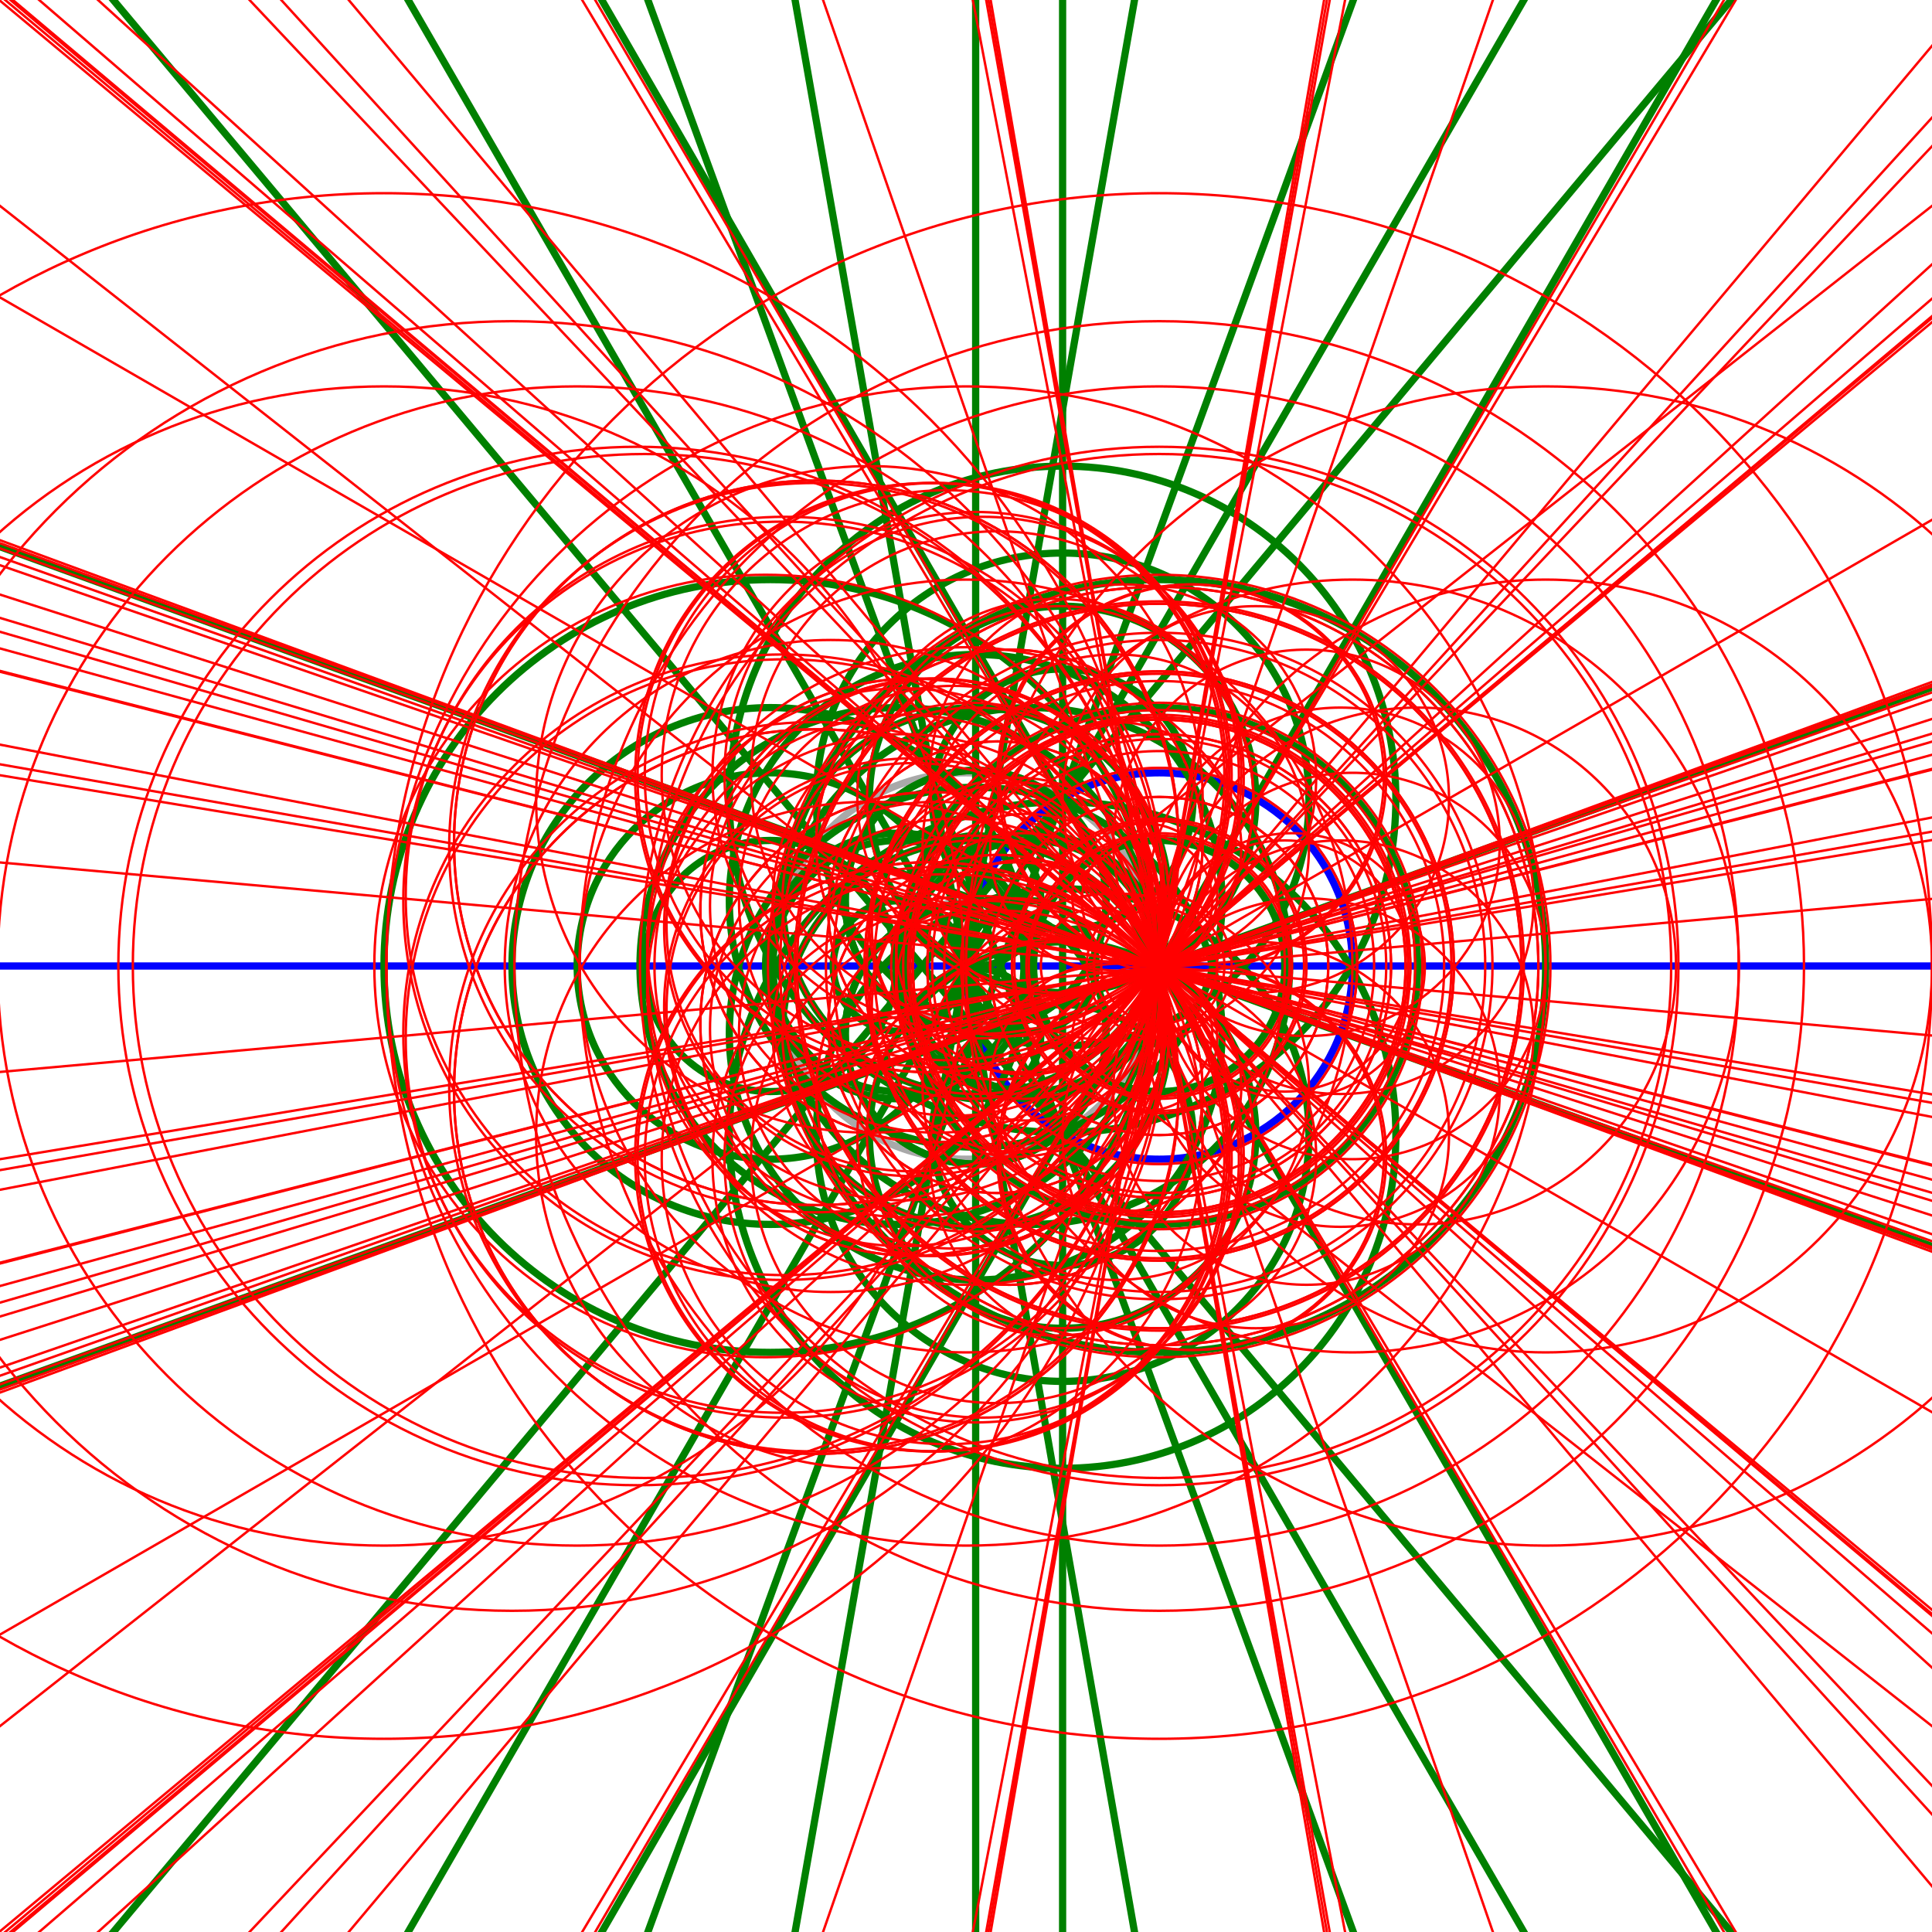
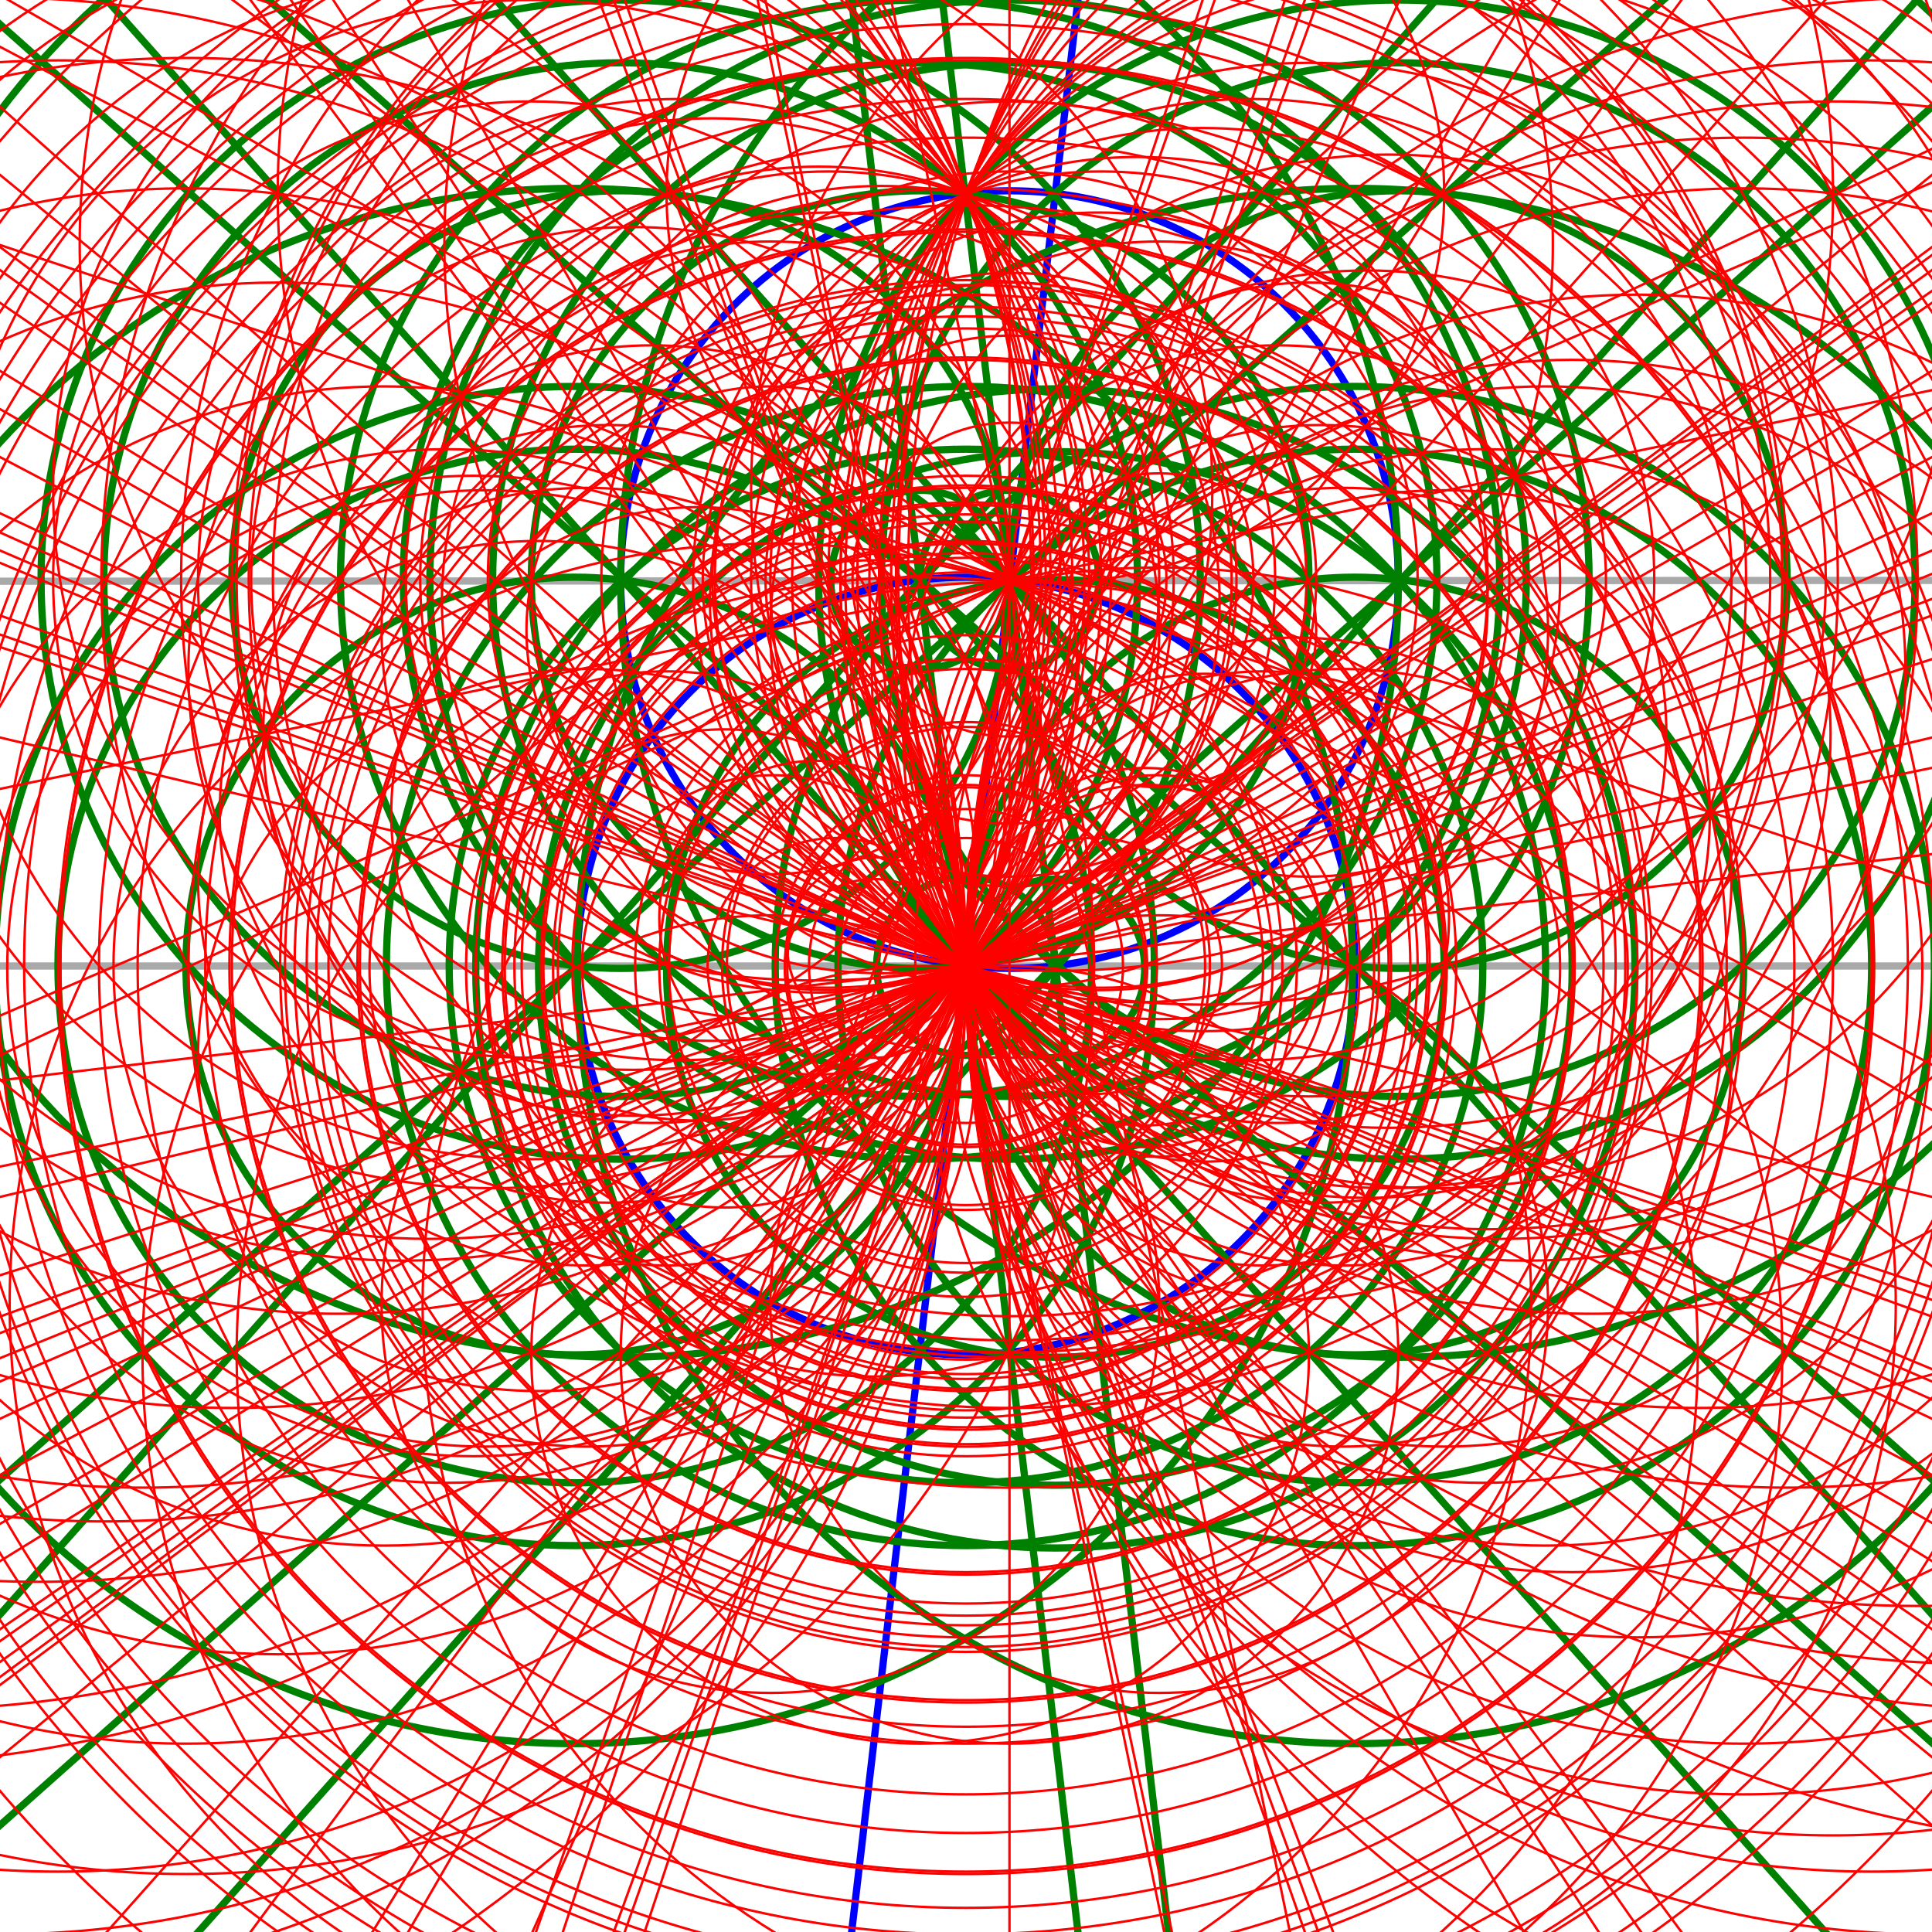
<svg xmlns="http://www.w3.org/2000/svg" viewBox="0 0 800 800">
-   <circle cx="400" cy="400" fill="none" r="80" stroke="darkgray" stroke-width="3" />
-   <circle cx="400" cy="400" fill="none" r="27" stroke="darkgray" stroke-width="3" />
-   <line fill="none" stroke="blue" stroke-width="3" x1="-800" x2="1600" y1="400" y2="400" />
-   <circle cx="480" cy="400" fill="none" r="80" stroke="blue" stroke-width="3" />
-   <circle cx="480" cy="400" fill="none" r="160" stroke="green" stroke-width="3" />
-   <circle cx="319" cy="400" fill="none" r="160" stroke="green" stroke-width="3" />
-   <circle cx="480" cy="400" fill="none" r="52" stroke="green" stroke-width="3" />
-   <circle cx="427" cy="400" fill="none" r="52" stroke="green" stroke-width="3" />
-   <circle cx="480" cy="400" fill="none" r="107" stroke="green" stroke-width="3" />
-   <circle cx="372" cy="400" fill="none" r="107" stroke="green" stroke-width="3" />
-   <line fill="none" stroke="green" stroke-width="3" x1="-139" x2="1059" y1="-673" y2="1404" />
-   <circle cx="440" cy="331" fill="none" r="80" stroke="green" stroke-width="3" />
-   <line fill="none" stroke="green" stroke-width="3" x1="1059" x2="-139" y1="-604" y2="1473" />
-   <circle cx="440" cy="470" fill="none" r="80" stroke="green" stroke-width="3" />
-   <line fill="none" stroke="green" stroke-width="3" x1="-719" x2="1537" y1="-34" y2="783" />
-   <circle cx="404" cy="373" fill="none" r="80" stroke="green" stroke-width="3" />
-   <line fill="none" stroke="green" stroke-width="3" x1="1537" x2="-719" y1="18" y2="834" />
-   <circle cx="404" cy="428" fill="none" r="80" stroke="green" stroke-width="3" />
-   <circle cx="319" cy="400" fill="none" r="80" stroke="green" stroke-width="3" />
-   <circle cx="427" cy="400" fill="none" r="27" stroke="green" stroke-width="3" />
-   <circle cx="372" cy="400" fill="none" r="27" stroke="green" stroke-width="3" />
-   <line fill="none" stroke="green" stroke-width="3" x1="1000" x2="-200" y1="-639" y2="1439" />
-   <line fill="none" stroke="green" stroke-width="3" x1="-200" x2="1000" y1="-639" y2="1439" />
-   <line fill="none" stroke="green" stroke-width="3" x1="607" x2="192" y1="-781" y2="1581" />
-   <circle cx="404" cy="373" fill="none" r="27" stroke="green" stroke-width="3" />
-   <line fill="none" stroke="green" stroke-width="3" x1="192" x2="607" y1="-781" y2="1581" />
-   <circle cx="404" cy="428" fill="none" r="27" stroke="green" stroke-width="3" />
-   <circle cx="319" cy="400" fill="none" r="107" stroke="green" stroke-width="3" />
-   <circle cx="427" cy="400" fill="none" r="107" stroke="green" stroke-width="3" />
-   <circle cx="319" cy="400" fill="none" r="52" stroke="green" stroke-width="3" />
-   <circle cx="372" cy="400" fill="none" r="52" stroke="green" stroke-width="3" />
-   <circle cx="427" cy="400" fill="none" r="55" stroke="green" stroke-width="3" />
-   <circle cx="372" cy="400" fill="none" r="55" stroke="green" stroke-width="3" />
-   <line fill="none" stroke="green" stroke-width="3" x1="440" x2="440" y1="-800" y2="1600" />
-   <circle cx="440" cy="331" fill="none" r="138" stroke="green" stroke-width="3" />
-   <circle cx="440" cy="470" fill="none" r="138" stroke="green" stroke-width="3" />
-   <line fill="none" stroke="green" stroke-width="3" x1="1159" x2="-381" y1="-528" y2="1311" />
-   <circle cx="440" cy="331" fill="none" r="54" stroke="green" stroke-width="3" />
-   <circle cx="404" cy="373" fill="none" r="54" stroke="green" stroke-width="3" />
-   <line fill="none" stroke="green" stroke-width="3" x1="824" x2="1" y1="-722" y2="1532" />
-   <circle cx="440" cy="331" fill="none" r="102" stroke="green" stroke-width="3" />
-   <circle cx="404" cy="428" fill="none" r="102" stroke="green" stroke-width="3" />
-   <line fill="none" stroke="green" stroke-width="3" x1="1" x2="824" y1="-732" y2="1522" />
-   <circle cx="440" cy="470" fill="none" r="102" stroke="green" stroke-width="3" />
-   <circle cx="404" cy="373" fill="none" r="102" stroke="green" stroke-width="3" />
-   <line fill="none" stroke="green" stroke-width="3" x1="-381" x2="1159" y1="-511" y2="1328" />
-   <circle cx="440" cy="470" fill="none" r="54" stroke="green" stroke-width="3" />
-   <circle cx="404" cy="428" fill="none" r="54" stroke="green" stroke-width="3" />
-   <line fill="none" stroke="green" stroke-width="3" x1="404" x2="404" y1="-800" y2="1600" />
-   <circle cx="404" cy="373" fill="none" r="54" stroke="green" stroke-width="3" />
-   <circle cx="404" cy="428" fill="none" r="54" stroke="green" stroke-width="3" />
-   <circle cx="560" cy="400" fill="none" r="80" stroke="red" stroke-width="1" />
-   <circle cx="640" cy="400" fill="none" r="160" stroke="red" stroke-width="1" />
-   <circle cx="480" cy="400" fill="none" r="320" stroke="red" stroke-width="1" />
-   <circle cx="159" cy="400" fill="none" r="320" stroke="red" stroke-width="1" />
-   <line fill="none" stroke="red" stroke-width="1" x1="78" x2="864" y1="-758" y2="1509" />
-   <circle cx="462" cy="351" fill="none" r="52" stroke="red" stroke-width="1" />
-   <line fill="none" stroke="red" stroke-width="1" x1="864" x2="78" y1="-709" y2="1558" />
-   <circle cx="462" cy="450" fill="none" r="52" stroke="red" stroke-width="1" />
-   <circle cx="532" cy="400" fill="none" r="52" stroke="red" stroke-width="1" />
-   <line fill="none" stroke="red" stroke-width="1" x1="-781" x2="1586" y1="192" y2="583" />
-   <circle cx="480" cy="400" fill="none" r="103" stroke="red" stroke-width="1" />
-   <circle cx="378" cy="384" fill="none" r="103" stroke="red" stroke-width="1" />
-   <line fill="none" stroke="red" stroke-width="1" x1="1586" x2="-781" y1="218" y2="609" />
-   <circle cx="378" cy="417" fill="none" r="103" stroke="red" stroke-width="1" />
-   <circle cx="480" cy="400" fill="none" r="104" stroke="red" stroke-width="1" />
-   <circle cx="375" cy="400" fill="none" r="104" stroke="red" stroke-width="1" />
-   <line fill="none" stroke="red" stroke-width="1" x1="-363" x2="1251" y1="-527" y2="1247" />
-   <circle cx="407" cy="321" fill="none" r="107" stroke="red" stroke-width="1" />
-   <line fill="none" stroke="red" stroke-width="1" x1="1251" x2="-363" y1="-447" y2="1327" />
-   <circle cx="407" cy="480" fill="none" r="107" stroke="red" stroke-width="1" />
-   <circle cx="587" cy="400" fill="none" r="107" stroke="red" stroke-width="1" />
-   <circle cx="480" cy="400" fill="none" r="215" stroke="red" stroke-width="1" />
-   <circle cx="264" cy="400" fill="none" r="215" stroke="red" stroke-width="1" />
-   <circle cx="520" cy="470" fill="none" r="80" stroke="red" stroke-width="1" />
-   <line fill="none" stroke="red" stroke-width="1" x1="-619" x2="1459" y1="-234" y2="965" />
-   <circle cx="480" cy="400" fill="none" r="138" stroke="red" stroke-width="1" />
-   <circle cx="360" cy="331" fill="none" r="138" stroke="red" stroke-width="1" />
-   <line fill="none" stroke="red" stroke-width="1" x1="1584" x2="-779" y1="207" y2="621" />
-   <circle cx="480" cy="400" fill="none" r="54" stroke="red" stroke-width="1" />
-   <circle cx="425" cy="410" fill="none" r="54" stroke="red" stroke-width="1" />
-   <line fill="none" stroke="red" stroke-width="1" x1="-779" x2="1584" y1="180" y2="594" />
-   <circle cx="480" cy="400" fill="none" r="102" stroke="red" stroke-width="1" />
-   <circle cx="378" cy="383" fill="none" r="102" stroke="red" stroke-width="1" />
-   <circle cx="520" cy="331" fill="none" r="80" stroke="red" stroke-width="1" />
-   <line fill="none" stroke="red" stroke-width="1" x1="1459" x2="-619" y1="-165" y2="1034" />
-   <circle cx="360" cy="470" fill="none" r="138" stroke="red" stroke-width="1" />
-   <circle cx="425" cy="391" fill="none" r="54" stroke="red" stroke-width="1" />
-   <circle cx="378" cy="418" fill="none" r="102" stroke="red" stroke-width="1" />
-   <circle cx="480" cy="400" fill="none" r="150" stroke="red" stroke-width="1" />
-   <circle cx="338" cy="349" fill="none" r="150" stroke="red" stroke-width="1" />
-   <circle cx="480" cy="400" fill="none" r="70" stroke="red" stroke-width="1" />
-   <circle cx="413" cy="377" fill="none" r="70" stroke="red" stroke-width="1" />
-   <circle cx="555" cy="428" fill="none" r="80" stroke="red" stroke-width="1" />
-   <circle cx="480" cy="400" fill="none" r="157" stroke="red" stroke-width="1" />
-   <circle cx="324" cy="373" fill="none" r="157" stroke="red" stroke-width="1" />
-   <line fill="none" stroke="red" stroke-width="1" x1="267" x2="687" y1="-795" y2="1567" />
-   <circle cx="465" cy="322" fill="none" r="80" stroke="red" stroke-width="1" />
-   <line fill="none" stroke="red" stroke-width="1" x1="1351" x2="-484" y1="-333" y2="1212" />
-   <circle cx="418" cy="452" fill="none" r="80" stroke="red" stroke-width="1" />
-   <circle cx="338" cy="452" fill="none" r="150" stroke="red" stroke-width="1" />
-   <circle cx="413" cy="424" fill="none" r="70" stroke="red" stroke-width="1" />
-   <circle cx="555" cy="373" fill="none" r="80" stroke="red" stroke-width="1" />
-   <circle cx="324" cy="428" fill="none" r="157" stroke="red" stroke-width="1" />
-   <line fill="none" stroke="red" stroke-width="1" x1="687" x2="267" y1="-767" y2="1595" />
-   <circle cx="465" cy="479" fill="none" r="80" stroke="red" stroke-width="1" />
-   <line fill="none" stroke="red" stroke-width="1" x1="-484" x2="1351" y1="-412" y2="1133" />
-   <circle cx="418" cy="349" fill="none" r="80" stroke="red" stroke-width="1" />
-   <line fill="none" stroke="red" stroke-width="1" x1="1549" x2="-735" y1="57" y2="791" />
-   <circle cx="480" cy="400" fill="none" r="89" stroke="red" stroke-width="1" />
-   <circle cx="395" cy="428" fill="none" r="89" stroke="red" stroke-width="1" />
-   <line fill="none" stroke="red" stroke-width="1" x1="-735" x2="1549" y1="10" y2="744" />
-   <circle cx="395" cy="373" fill="none" r="89" stroke="red" stroke-width="1" />
-   <circle cx="480" cy="400" fill="none" r="240" stroke="red" stroke-width="1" />
-   <circle cx="239" cy="400" fill="none" r="240" stroke="red" stroke-width="1" />
-   <line fill="none" stroke="red" stroke-width="1" x1="-719" x2="1537" y1="-33" y2="783" />
-   <circle cx="480" cy="400" fill="none" r="70" stroke="red" stroke-width="1" />
-   <circle cx="413" cy="377" fill="none" r="70" stroke="red" stroke-width="1" />
-   <line fill="none" stroke="red" stroke-width="1" x1="1537" x2="-719" y1="18" y2="833" />
-   <circle cx="413" cy="424" fill="none" r="70" stroke="red" stroke-width="1" />
-   <circle cx="480" cy="400" fill="none" r="24" stroke="red" stroke-width="1" />
-   <circle cx="455" cy="400" fill="none" r="24" stroke="red" stroke-width="1" />
-   <line fill="none" stroke="red" stroke-width="1" x1="1567" x2="-757" y1="123" y2="716" />
-   <circle cx="480" cy="400" fill="none" r="96" stroke="red" stroke-width="1" />
-   <circle cx="386" cy="424" fill="none" r="96" stroke="red" stroke-width="1" />
-   <line fill="none" stroke="red" stroke-width="1" x1="-757" x2="1567" y1="85" y2="678" />
-   <circle cx="386" cy="377" fill="none" r="96" stroke="red" stroke-width="1" />
-   <circle cx="480" cy="400" fill="none" r="135" stroke="red" stroke-width="1" />
-   <circle cx="344" cy="400" fill="none" r="135" stroke="red" stroke-width="1" />
-   <line fill="none" stroke="red" stroke-width="1" x1="1352" x2="-485" y1="-332" y2="1211" />
-   <circle cx="480" cy="400" fill="none" r="122" stroke="red" stroke-width="1" />
-   <circle cx="386" cy="479" fill="none" r="122" stroke="red" stroke-width="1" />
-   <line fill="none" stroke="red" stroke-width="1" x1="-324" x2="1218" y1="-558" y2="1279" />
-   <circle cx="480" cy="400" fill="none" r="102" stroke="red" stroke-width="1" />
-   <circle cx="413" cy="322" fill="none" r="102" stroke="red" stroke-width="1" />
-   <line fill="none" stroke="red" stroke-width="1" x1="-489" x2="1354" y1="-407" y2="1128" />
-   <circle cx="418" cy="349" fill="none" r="80" stroke="red" stroke-width="1" />
-   <line fill="none" stroke="red" stroke-width="1" x1="1218" x2="-324" y1="-479" y2="1358" />
-   <circle cx="413" cy="479" fill="none" r="102" stroke="red" stroke-width="1" />
-   <line fill="none" stroke="red" stroke-width="1" x1="-485" x2="1352" y1="-411" y2="1132" />
-   <circle cx="386" cy="322" fill="none" r="122" stroke="red" stroke-width="1" />
-   <line fill="none" stroke="red" stroke-width="1" x1="1354" x2="-489" y1="-328" y2="1207" />
-   <circle cx="418" cy="452" fill="none" r="80" stroke="red" stroke-width="1" />
-   <line fill="none" stroke="red" stroke-width="1" x1="1324" x2="-451" y1="-367" y2="1247" />
-   <circle cx="480" cy="400" fill="none" r="118" stroke="red" stroke-width="1" />
-   <circle cx="392" cy="480" fill="none" r="118" stroke="red" stroke-width="1" />
-   <line fill="none" stroke="red" stroke-width="1" x1="-451" x2="1324" y1="-447" y2="1167" />
-   <circle cx="392" cy="321" fill="none" r="118" stroke="red" stroke-width="1" />
-   <circle cx="480" cy="400" fill="none" r="267" stroke="red" stroke-width="1" />
-   <circle cx="212" cy="400" fill="none" r="267" stroke="red" stroke-width="1" />
-   <circle cx="480" cy="400" fill="none" r="55" stroke="red" stroke-width="1" />
-   <circle cx="535" cy="400" fill="none" r="55" stroke="red" stroke-width="1" />
-   <line fill="none" stroke="red" stroke-width="1" x1="1542" x2="-725" y1="33" y2="817" />
-   <circle cx="480" cy="400" fill="none" r="151" stroke="red" stroke-width="1" />
-   <circle cx="337" cy="450" fill="none" r="151" stroke="red" stroke-width="1" />
-   <line fill="none" stroke="red" stroke-width="1" x1="-725" x2="1542" y1="-17" y2="768" />
-   <circle cx="337" cy="351" fill="none" r="151" stroke="red" stroke-width="1" />
-   <circle cx="480" cy="400" fill="none" r="212" stroke="red" stroke-width="1" />
-   <circle cx="267" cy="400" fill="none" r="212" stroke="red" stroke-width="1" />
-   <line fill="none" stroke="red" stroke-width="1" x1="1558" x2="-746" y1="87" y2="756" />
-   <circle cx="480" cy="400" fill="none" r="60" stroke="red" stroke-width="1" />
-   <circle cx="421" cy="417" fill="none" r="60" stroke="red" stroke-width="1" />
-   <line fill="none" stroke="red" stroke-width="1" x1="-746" x2="1558" y1="45" y2="714" />
-   <circle cx="421" cy="384" fill="none" r="60" stroke="red" stroke-width="1" />
-   <circle cx="424" cy="400" fill="none" r="55" stroke="red" stroke-width="1" />
-   <line fill="none" stroke="red" stroke-width="1" x1="250" x2="704" y1="-793" y2="1563" />
-   <circle cx="480" cy="400" fill="none" r="30" stroke="red" stroke-width="1" />
-   <circle cx="474" cy="371" fill="none" r="30" stroke="red" stroke-width="1" />
-   <line fill="none" stroke="red" stroke-width="1" x1="704" x2="250" y1="-763" y2="1593" />
-   <circle cx="474" cy="430" fill="none" r="30" stroke="red" stroke-width="1" />
-   <circle cx="480" cy="400" fill="none" r="2" stroke="red" stroke-width="1" />
-   <circle cx="482" cy="400" fill="none" r="2" stroke="red" stroke-width="1" />
-   <line fill="none" stroke="red" stroke-width="1" x1="1581" x2="-775" y1="188" y2="642" />
-   <circle cx="480" cy="400" fill="none" r="157" stroke="red" stroke-width="1" />
-   <circle cx="325" cy="430" fill="none" r="157" stroke="red" stroke-width="1" />
-   <line fill="none" stroke="red" stroke-width="1" x1="-775" x2="1581" y1="159" y2="613" />
-   <circle cx="325" cy="371" fill="none" r="157" stroke="red" stroke-width="1" />
-   <circle cx="480" cy="400" fill="none" r="162" stroke="red" stroke-width="1" />
-   <circle cx="317" cy="400" fill="none" r="162" stroke="red" stroke-width="1" />
-   <line fill="none" stroke="red" stroke-width="1" x1="1536" x2="-717" y1="15" y2="837" />
-   <circle cx="480" cy="400" fill="none" r="150" stroke="red" stroke-width="1" />
-   <circle cx="338" cy="452" fill="none" r="150" stroke="red" stroke-width="1" />
-   <line fill="none" stroke="red" stroke-width="1" x1="1595" x2="-794" y1="301" y2="515" />
-   <circle cx="480" cy="400" fill="none" r="106" stroke="red" stroke-width="1" />
-   <circle cx="374" cy="410" fill="none" r="106" stroke="red" stroke-width="1" />
-   <line fill="none" stroke="red" stroke-width="1" x1="270" x2="684" y1="-795" y2="1568" />
-   <circle cx="480" cy="400" fill="none" r="27" stroke="red" stroke-width="1" />
-   <circle cx="475" cy="373" fill="none" r="27" stroke="red" stroke-width="1" />
-   <line fill="none" stroke="red" stroke-width="1" x1="-486" x2="1352" y1="-409" y2="1131" />
-   <circle cx="480" cy="400" fill="none" r="122" stroke="red" stroke-width="1" />
-   <circle cx="385" cy="322" fill="none" r="122" stroke="red" stroke-width="1" />
-   <line fill="none" stroke="red" stroke-width="1" x1="-742" x2="1555" y1="32" y2="725" />
-   <circle cx="480" cy="400" fill="none" r="61" stroke="red" stroke-width="1" />
-   <circle cx="421" cy="383" fill="none" r="61" stroke="red" stroke-width="1" />
-   <circle cx="494" cy="322" fill="none" r="80" stroke="red" stroke-width="1" />
-   <line fill="none" stroke="red" stroke-width="1" x1="1540" x2="-722" y1="25" y2="825" />
-   <circle cx="480" cy="400" fill="none" r="82" stroke="red" stroke-width="1" />
-   <circle cx="402" cy="428" fill="none" r="82" stroke="red" stroke-width="1" />
-   <line fill="none" stroke="red" stroke-width="1" x1="1562" x2="-751" y1="103" y2="739" />
-   <circle cx="480" cy="400" fill="none" r="94" stroke="red" stroke-width="1" />
-   <circle cx="388" cy="426" fill="none" r="94" stroke="red" stroke-width="1" />
-   <line fill="none" stroke="red" stroke-width="1" x1="1535" x2="-716" y1="12" y2="840" />
-   <circle cx="404" cy="428" fill="none" r="80" stroke="red" stroke-width="1" />
-   <line fill="none" stroke="red" stroke-width="1" x1="1352" x2="-486" y1="-331" y2="1209" />
-   <circle cx="385" cy="479" fill="none" r="122" stroke="red" stroke-width="1" />
-   <line fill="none" stroke="red" stroke-width="1" x1="684" x2="270" y1="-768" y2="1595" />
-   <circle cx="475" cy="428" fill="none" r="27" stroke="red" stroke-width="1" />
-   <line fill="none" stroke="red" stroke-width="1" x1="-717" x2="1536" y1="-37" y2="786" />
-   <circle cx="338" cy="349" fill="none" r="150" stroke="red" stroke-width="1" />
-   <circle cx="541" cy="349" fill="none" r="80" stroke="red" stroke-width="1" />
-   <line fill="none" stroke="red" stroke-width="1" x1="273" x2="681" y1="-795" y2="1569" />
-   <circle cx="493" cy="479" fill="none" r="80" stroke="red" stroke-width="1" />
-   <line fill="none" stroke="red" stroke-width="1" x1="1555" x2="-742" y1="76" y2="769" />
-   <circle cx="421" cy="418" fill="none" r="61" stroke="red" stroke-width="1" />
-   <line fill="none" stroke="red" stroke-width="1" x1="-794" x2="1595" y1="286" y2="500" />
-   <circle cx="374" cy="391" fill="none" r="106" stroke="red" stroke-width="1" />
-   <circle cx="541" cy="452" fill="none" r="80" stroke="red" stroke-width="1" />
-   <line fill="none" stroke="red" stroke-width="1" x1="681" x2="273" y1="-769" y2="1595" />
-   <circle cx="493" cy="322" fill="none" r="80" stroke="red" stroke-width="1" />
-   <circle cx="494" cy="479" fill="none" r="80" stroke="red" stroke-width="1" />
-   <line fill="none" stroke="red" stroke-width="1" x1="-722" x2="1540" y1="-25" y2="776" />
-   <circle cx="402" cy="373" fill="none" r="82" stroke="red" stroke-width="1" />
-   <line fill="none" stroke="red" stroke-width="1" x1="-751" x2="1562" y1="62" y2="698" />
-   <circle cx="388" cy="375" fill="none" r="94" stroke="red" stroke-width="1" />
-   <line fill="none" stroke="red" stroke-width="1" x1="-716" x2="1535" y1="-40" y2="789" />
-   <circle cx="404" cy="373" fill="none" r="80" stroke="red" stroke-width="1" />
-   <line fill="none" stroke="red" stroke-width="1" x1="1265" x2="-380" y1="-433" y2="1313" />
-   <circle cx="480" cy="400" fill="none" r="109" stroke="red" stroke-width="1" />
-   <circle cx="404" cy="480" fill="none" r="109" stroke="red" stroke-width="1" />
-   <line fill="none" stroke="red" stroke-width="1" x1="-380" x2="1265" y1="-513" y2="1233" />
-   <circle cx="404" cy="321" fill="none" r="109" stroke="red" stroke-width="1" />
-   <line fill="none" stroke="red" stroke-width="1" x1="-156" x2="1074" y1="-665" y2="1395" />
-   <circle cx="480" cy="400" fill="none" r="82" stroke="red" stroke-width="1" />
-   <circle cx="437" cy="330" fill="none" r="82" stroke="red" stroke-width="1" />
-   <line fill="none" stroke="red" stroke-width="1" x1="-474" x2="1342" y1="-423" y2="1144" />
-   <circle cx="480" cy="400" fill="none" r="121" stroke="red" stroke-width="1" />
-   <circle cx="388" cy="321" fill="none" r="121" stroke="red" stroke-width="1" />
-   <line fill="none" stroke="red" stroke-width="1" x1="1567" x2="-757" y1="122" y2="717" />
-   <circle cx="480" cy="400" fill="none" r="96" stroke="red" stroke-width="1" />
-   <circle cx="386" cy="424" fill="none" r="96" stroke="red" stroke-width="1" />
-   <line fill="none" stroke="red" stroke-width="1" x1="-145" x2="1065" y1="-670" y2="1401" />
-   <circle cx="439" cy="331" fill="none" r="80" stroke="red" stroke-width="1" />
-   <line fill="none" stroke="red" stroke-width="1" x1="1074" x2="-156" y1="-595" y2="1465" />
-   <circle cx="437" cy="471" fill="none" r="82" stroke="red" stroke-width="1" />
-   <line fill="none" stroke="red" stroke-width="1" x1="1342" x2="-474" y1="-344" y2="1223" />
-   <circle cx="388" cy="480" fill="none" r="121" stroke="red" stroke-width="1" />
-   <line fill="none" stroke="red" stroke-width="1" x1="-757" x2="1567" y1="84" y2="679" />
-   <circle cx="386" cy="377" fill="none" r="96" stroke="red" stroke-width="1" />
-   <line fill="none" stroke="red" stroke-width="1" x1="1065" x2="-145" y1="-601" y2="1470" />
-   <circle cx="439" cy="470" fill="none" r="80" stroke="red" stroke-width="1" />
-   <circle cx="400" cy="400" fill="none" r="160" stroke="red" stroke-width="1" />
-   <circle cx="560" cy="400" fill="none" r="160" stroke="red" stroke-width="1" />
-   <circle cx="400" cy="400" fill="none" r="240" stroke="red" stroke-width="1" />
+   <line fill="none" stroke="darkgray" stroke-width="3" x1="-800" x2="1600" y1="400" y2="400" />
+   <line fill="none" stroke="darkgray" stroke-width="3" x1="-800" x2="1600" y1="241" y2="240" />
+   <line fill="none" stroke="blue" stroke-width="3" x1="539" x2="260" y1="-791" y2="1591" />
+   <circle cx="400" cy="400" fill="none" r="161" stroke="blue" stroke-width="3" />
+   <circle cx="418" cy="240" fill="none" r="161" stroke="blue" stroke-width="3" />
+   <circle cx="561" cy="400" fill="none" r="161" stroke="green" stroke-width="3" />
+   <circle cx="238" cy="400" fill="none" r="161" stroke="green" stroke-width="3" />
+   <line fill="none" stroke="green" stroke-width="3" x1="260" x2="539" y1="-791" y2="1591" />
+   <circle cx="381" cy="240" fill="none" r="161" stroke="green" stroke-width="3" />
+   <circle cx="400" cy="400" fill="none" r="37" stroke="green" stroke-width="3" />
+   <circle cx="437" cy="401" fill="none" r="37" stroke="green" stroke-width="3" />
+   <line fill="none" stroke="green" stroke-width="3" x1="1296" x2="-496" y1="-397" y2="1197" />
+   <circle cx="400" cy="400" fill="none" r="240" stroke="green" stroke-width="3" />
+   <circle cx="579" cy="240" fill="none" r="240" stroke="green" stroke-width="3" />
+   <line fill="none" stroke="green" stroke-width="3" x1="-397" x2="1197" y1="-496" y2="1296" />
+   <circle cx="400" cy="400" fill="none" r="214" stroke="green" stroke-width="3" />
+   <circle cx="257" cy="240" fill="none" r="214" stroke="green" stroke-width="3" />
+   <line fill="none" stroke="green" stroke-width="3" x1="-307" x2="1287" y1="-576" y2="1216" />
+   <circle cx="418" cy="240" fill="none" r="214" stroke="green" stroke-width="3" />
+   <circle cx="561" cy="400" fill="none" r="214" stroke="green" stroke-width="3" />
+   <line fill="none" stroke="green" stroke-width="3" x1="1225" x2="-567" y1="-477" y2="1117" />
+   <circle cx="418" cy="240" fill="none" r="240" stroke="green" stroke-width="3" />
+   <circle cx="238" cy="400" fill="none" r="240" stroke="green" stroke-width="3" />
+   <circle cx="418" cy="240" fill="none" r="37" stroke="green" stroke-width="3" />
+   <circle cx="381" cy="240" fill="none" r="37" stroke="green" stroke-width="3" />
+   <line fill="none" stroke="green" stroke-width="3" x1="297" x2="576" y1="-796" y2="1587" />
+   <circle cx="437" cy="401" fill="none" r="161" stroke="green" stroke-width="3" />
+   <circle cx="579" cy="240" fill="none" r="161" stroke="green" stroke-width="3" />
+   <circle cx="257" cy="240" fill="none" r="161" stroke="green" stroke-width="3" />
+   <circle cx="561" cy="400" fill="none" r="322" stroke="green" stroke-width="3" />
+   <circle cx="238" cy="400" fill="none" r="322" stroke="green" stroke-width="3" />
+   <line fill="none" stroke="green" stroke-width="3" x1="-425" x2="1367" y1="-477" y2="1117" />
+   <circle cx="561" cy="400" fill="none" r="240" stroke="green" stroke-width="3" />
+   <circle cx="381" cy="240" fill="none" r="240" stroke="green" stroke-width="3" />
+   <line fill="none" stroke="green" stroke-width="3" x1="1107" x2="-487" y1="-576" y2="1216" />
+   <circle cx="238" cy="400" fill="none" r="214" stroke="green" stroke-width="3" />
+   <circle cx="381" cy="240" fill="none" r="214" stroke="green" stroke-width="3" />
+   <line fill="none" stroke="green" stroke-width="3" x1="1218" x2="-376" y1="-477" y2="1315" />
+   <circle cx="437" cy="401" fill="none" r="214" stroke="green" stroke-width="3" />
+   <circle cx="579" cy="240" fill="none" r="214" stroke="green" stroke-width="3" />
+   <line fill="none" stroke="green" stroke-width="3" x1="-479" x2="1313" y1="-416" y2="1178" />
+   <circle cx="437" cy="401" fill="none" r="240" stroke="green" stroke-width="3" />
+   <circle cx="257" cy="240" fill="none" r="240" stroke="green" stroke-width="3" />
+   <circle cx="579" cy="240" fill="none" r="322" stroke="green" stroke-width="3" />
+   <circle cx="257" cy="240" fill="none" r="322" stroke="green" stroke-width="3" />
+   <circle cx="381" cy="561" fill="none" r="161" stroke="red" stroke-width="1" />
+   <circle cx="400" cy="400" fill="none" r="322" stroke="red" stroke-width="1" />
+   <circle cx="437" cy="80" fill="none" r="322" stroke="red" stroke-width="1" />
+   <line fill="none" stroke="red" stroke-width="1" x1="1502" x2="-702" y1="-74" y2="874" />
+   <circle cx="547" cy="337" fill="none" r="161" stroke="red" stroke-width="1" />
+   <line fill="none" stroke="red" stroke-width="1" x1="-562" x2="1362" y1="-316" y2="1116" />
+   <circle cx="270" cy="304" fill="none" r="161" stroke="red" stroke-width="1" />
+   <circle cx="722" cy="400" fill="none" r="322" stroke="red" stroke-width="1" />
+   <line fill="none" stroke="red" stroke-width="1" x1="1197" x2="-397" y1="-496" y2="1296" />
+   <circle cx="542" cy="240" fill="none" r="214" stroke="red" stroke-width="1" />
+   <line fill="none" stroke="red" stroke-width="1" x1="1000" x2="-200" y1="-639" y2="1439" />
+   <circle cx="480" cy="261" fill="none" r="161" stroke="red" stroke-width="1" />
+   <line fill="none" stroke="red" stroke-width="1" x1="-200" x2="1000" y1="-639" y2="1439" />
+   <circle cx="480" cy="540" fill="none" r="161" stroke="red" stroke-width="1" />
+   <circle cx="77" cy="400" fill="none" r="322" stroke="red" stroke-width="1" />
+   <line fill="none" stroke="red" stroke-width="1" x1="-496" x2="1296" y1="-397" y2="1197" />
+   <circle cx="220" cy="240" fill="none" r="240" stroke="red" stroke-width="1" />
+   <circle cx="319" cy="540" fill="none" r="161" stroke="red" stroke-width="1" />
+   <circle cx="319" cy="261" fill="none" r="161" stroke="red" stroke-width="1" />
+   <circle cx="418" cy="561" fill="none" r="161" stroke="red" stroke-width="1" />
+   <circle cx="362" cy="401" fill="none" r="37" stroke="red" stroke-width="1" />
+   <line fill="none" stroke="red" stroke-width="1" x1="1362" x2="-562" y1="-316" y2="1116" />
+   <circle cx="529" cy="304" fill="none" r="161" stroke="red" stroke-width="1" />
+   <line fill="none" stroke="red" stroke-width="1" x1="-702" x2="1502" y1="-74" y2="874" />
+   <circle cx="252" cy="337" fill="none" r="161" stroke="red" stroke-width="1" />
+   <line fill="none" stroke="red" stroke-width="1" x1="-767" x2="1567" y1="123" y2="678" />
+   <circle cx="363" cy="392" fill="none" r="37" stroke="red" stroke-width="1" />
+   <circle cx="400" cy="400" fill="none" r="75" stroke="red" stroke-width="1" />
+   <circle cx="475" cy="400" fill="none" r="75" stroke="red" stroke-width="1" />
+   <line fill="none" stroke="red" stroke-width="1" x1="1591" x2="-791" y1="261" y2="540" />
+   <circle cx="400" cy="400" fill="none" r="74" stroke="red" stroke-width="1" />
+   <circle cx="474" cy="392" fill="none" r="74" stroke="red" stroke-width="1" />
  <circle cx="640" cy="400" fill="none" r="240" stroke="red" stroke-width="1" />
  <circle cx="159" cy="400" fill="none" r="240" stroke="red" stroke-width="1" />
-   <line fill="none" stroke="red" stroke-width="1" x1="1343" x2="-543" y1="-342" y2="1142" />
-   <circle cx="462" cy="351" fill="none" r="80" stroke="red" stroke-width="1" />
-   <line fill="none" stroke="red" stroke-width="1" x1="-543" x2="1343" y1="-342" y2="1142" />
-   <circle cx="462" cy="450" fill="none" r="80" stroke="red" stroke-width="1" />
-   <circle cx="400" cy="400" fill="none" r="132" stroke="red" stroke-width="1" />
+   <line fill="none" stroke="red" stroke-width="1" x1="-287" x2="1087" y1="-583" y2="1383" />
+   <circle cx="262" cy="203" fill="none" r="240" stroke="red" stroke-width="1" />
+   <circle cx="400" cy="400" fill="none" r="359" stroke="red" stroke-width="1" />
+   <circle cx="759" cy="401" fill="none" r="359" stroke="red" stroke-width="1" />
+   <line fill="none" stroke="red" stroke-width="1" x1="1521" x2="-721" y1="-26" y2="826" />
+   <circle cx="400" cy="400" fill="none" r="449" stroke="red" stroke-width="1" />
+   <circle cx="820" cy="240" fill="none" r="449" stroke="red" stroke-width="1" />
+   <line fill="none" stroke="red" stroke-width="1" x1="-26" x2="826" y1="-721" y2="1521" />
+   <circle cx="400" cy="400" fill="none" r="171" stroke="red" stroke-width="1" />
+   <circle cx="339" cy="240" fill="none" r="171" stroke="red" stroke-width="1" />
+   <circle cx="614" cy="400" fill="none" r="214" stroke="red" stroke-width="1" />
+   <circle cx="185" cy="400" fill="none" r="214" stroke="red" stroke-width="1" />
+   <line fill="none" stroke="red" stroke-width="1" x1="1383" x2="-583" y1="-287" y2="1087" />
+   <circle cx="575" cy="278" fill="none" r="214" stroke="red" stroke-width="1" />
+   <circle cx="400" cy="400" fill="none" r="284" stroke="red" stroke-width="1" />
+   <circle cx="115" cy="401" fill="none" r="284" stroke="red" stroke-width="1" />
+   <line fill="none" stroke="red" stroke-width="1" x1="891" x2="-91" y1="-694" y2="1494" />
+   <circle cx="400" cy="400" fill="none" r="175" stroke="red" stroke-width="1" />
+   <circle cx="471" cy="240" fill="none" r="175" stroke="red" stroke-width="1" />
+   <line fill="none" stroke="red" stroke-width="1" x1="-694" x2="1494" y1="-91" y2="891" />
+   <circle cx="400" cy="400" fill="none" r="390" stroke="red" stroke-width="1" />
+   <circle cx="43" cy="240" fill="none" r="390" stroke="red" stroke-width="1" />
+   <circle cx="400" cy="400" fill="none" r="123" stroke="red" stroke-width="1" />
+   <circle cx="276" cy="401" fill="none" r="123" stroke="red" stroke-width="1" />
+   <line fill="none" stroke="red" stroke-width="1" x1="1389" x2="-589" y1="-279" y2="1079" />
+   <circle cx="400" cy="400" fill="none" r="282" stroke="red" stroke-width="1" />
+   <circle cx="632" cy="240" fill="none" r="282" stroke="red" stroke-width="1" />
+   <line fill="none" stroke="red" stroke-width="1" x1="-528" x2="1328" y1="-360" y2="1160" />
+   <circle cx="400" cy="400" fill="none" r="252" stroke="red" stroke-width="1" />
+   <circle cx="204" cy="240" fill="none" r="252" stroke="red" stroke-width="1" />
+   <circle cx="243" cy="363" fill="none" r="161" stroke="red" stroke-width="1" />
+   <circle cx="400" cy="400" fill="none" r="375" stroke="red" stroke-width="1" />
+   <circle cx="775" cy="400" fill="none" r="375" stroke="red" stroke-width="1" />
+   <circle cx="400" cy="400" fill="none" r="53" stroke="red" stroke-width="1" />
+   <circle cx="346" cy="400" fill="none" r="53" stroke="red" stroke-width="1" />
+   <line fill="none" stroke="red" stroke-width="1" x1="1461" x2="-661" y1="-159" y2="959" />
+   <circle cx="400" cy="400" fill="none" r="343" stroke="red" stroke-width="1" />
+   <circle cx="703" cy="240" fill="none" r="343" stroke="red" stroke-width="1" />
+   <circle cx="400" cy="400" fill="none" r="198" stroke="red" stroke-width="1" />
+   <circle cx="598" cy="401" fill="none" r="198" stroke="red" stroke-width="1" />
+   <line fill="none" stroke="red" stroke-width="1" x1="1421" x2="-621" y1="-229" y2="1029" />
+   <circle cx="400" cy="400" fill="none" r="304" stroke="red" stroke-width="1" />
+   <circle cx="659" cy="240" fill="none" r="304" stroke="red" stroke-width="1" />
+   <line fill="none" stroke="red" stroke-width="1" x1="-573" x2="1373" y1="-301" y2="1101" />
+   <circle cx="400" cy="400" fill="none" r="273" stroke="red" stroke-width="1" />
+   <circle cx="178" cy="240" fill="none" r="273" stroke="red" stroke-width="1" />
+   <circle cx="556" cy="438" fill="none" r="161" stroke="red" stroke-width="1" />
+   <circle cx="400" cy="400" fill="none" r="79" stroke="red" stroke-width="1" />
+   <circle cx="479" cy="400" fill="none" r="79" stroke="red" stroke-width="1" />
+   <circle cx="400" cy="400" fill="none" r="401" stroke="red" stroke-width="1" />
+   <circle cx="-1" cy="400" fill="none" r="401" stroke="red" stroke-width="1" />
+   <line fill="none" stroke="red" stroke-width="1" x1="-686" x2="1486" y1="-109" y2="909" />
+   <circle cx="400" cy="400" fill="none" r="376" stroke="red" stroke-width="1" />
+   <circle cx="59" cy="240" fill="none" r="376" stroke="red" stroke-width="1" />
+   <line fill="none" stroke="red" stroke-width="1" x1="798" x2="1" y1="-732" y2="1532" />
+   <circle cx="400" cy="400" fill="none" r="169" stroke="red" stroke-width="1" />
+   <circle cx="456" cy="240" fill="none" r="169" stroke="red" stroke-width="1" />
+   <line fill="none" stroke="red" stroke-width="1" x1="811" x2="-11" y1="-727" y2="1527" />
+   <circle cx="455" cy="249" fill="none" r="161" stroke="red" stroke-width="1" />
+   <line fill="none" stroke="red" stroke-width="1" x1="1" x2="798" y1="-732" y2="1532" />
+   <circle cx="343" cy="240" fill="none" r="169" stroke="red" stroke-width="1" />
+   <line fill="none" stroke="red" stroke-width="1" x1="-11" x2="811" y1="-727" y2="1527" />
+   <circle cx="344" cy="249" fill="none" r="161" stroke="red" stroke-width="1" />
+   <line fill="none" stroke="red" stroke-width="1" x1="1439" x2="-639" y1="-200" y2="1000" />
+   <circle cx="400" cy="400" fill="none" r="192" stroke="red" stroke-width="1" />
+   <circle cx="566" cy="304" fill="none" r="192" stroke="red" stroke-width="1" />
+   <line fill="none" stroke="red" stroke-width="1" x1="-639" x2="1439" y1="-199" y2="999" />
+   <circle cx="400" cy="400" fill="none" r="127" stroke="red" stroke-width="1" />
+   <circle cx="289" cy="337" fill="none" r="127" stroke="red" stroke-width="1" />
+   <line fill="none" stroke="red" stroke-width="1" x1="1486" x2="-686" y1="-109" y2="909" />
+   <circle cx="740" cy="240" fill="none" r="376" stroke="red" stroke-width="1" />
+   <line fill="none" stroke="red" stroke-width="1" x1="777" x2="22" y1="-739" y2="1539" />
+   <circle cx="400" cy="400" fill="none" r="315" stroke="red" stroke-width="1" />
+   <circle cx="499" cy="101" fill="none" r="315" stroke="red" stroke-width="1" />
+   <line fill="none" stroke="red" stroke-width="1" x1="1575" x2="-775" y1="158" y2="643" />
+   <circle cx="400" cy="400" fill="none" r="101" stroke="red" stroke-width="1" />
+   <circle cx="499" cy="380" fill="none" r="101" stroke="red" stroke-width="1" />
+   <line fill="none" stroke="red" stroke-width="1" x1="-661" x2="1461" y1="-159" y2="959" />
+   <circle cx="96" cy="240" fill="none" r="343" stroke="red" stroke-width="1" />
+   <line fill="none" stroke="red" stroke-width="1" x1="-739" x2="1539" y1="23" y2="778" />
+   <circle cx="400" cy="400" fill="none" r="65" stroke="red" stroke-width="1" />
+   <circle cx="338" cy="380" fill="none" r="65" stroke="red" stroke-width="1" />
+   <line fill="none" stroke="red" stroke-width="1" x1="157" x2="642" y1="-775" y2="1575" />
+   <circle cx="400" cy="400" fill="none" r="305" stroke="red" stroke-width="1" />
+   <circle cx="338" cy="101" fill="none" r="305" stroke="red" stroke-width="1" />
+   <circle cx="400" cy="400" fill="none" r="483" stroke="red" stroke-width="1" />
+   <circle cx="883" cy="400" fill="none" r="483" stroke="red" stroke-width="1" />
+   <line fill="none" stroke="red" stroke-width="1" x1="1527" x2="-727" y1="-9" y2="809" />
+   <circle cx="400" cy="400" fill="none" r="468" stroke="red" stroke-width="1" />
+   <circle cx="840" cy="240" fill="none" r="468" stroke="red" stroke-width="1" />
+   <line fill="none" stroke="red" stroke-width="1" x1="-314" x2="1114" y1="-564" y2="1364" />
+   <circle cx="400" cy="400" fill="none" r="199" stroke="red" stroke-width="1" />
+   <circle cx="281" cy="240" fill="none" r="199" stroke="red" stroke-width="1" />
+   <circle cx="-83" cy="400" fill="none" r="483" stroke="red" stroke-width="1" />
+   <line fill="none" stroke="red" stroke-width="1" x1="1114" x2="-314" y1="-564" y2="1364" />
+   <circle cx="518" cy="240" fill="none" r="199" stroke="red" stroke-width="1" />
+   <line fill="none" stroke="red" stroke-width="1" x1="-727" x2="1527" y1="-9" y2="809" />
+   <circle cx="-40" cy="240" fill="none" r="468" stroke="red" stroke-width="1" />
+   <circle cx="801" cy="400" fill="none" r="401" stroke="red" stroke-width="1" />
+   <circle cx="320" cy="400" fill="none" r="79" stroke="red" stroke-width="1" />
+   <circle cx="201" cy="401" fill="none" r="198" stroke="red" stroke-width="1" />
+   <line fill="none" stroke="red" stroke-width="1" x1="1373" x2="-573" y1="-301" y2="1101" />
+   <circle cx="621" cy="240" fill="none" r="273" stroke="red" stroke-width="1" />
+   <line fill="none" stroke="red" stroke-width="1" x1="-621" x2="1421" y1="-229" y2="1029" />
+   <circle cx="140" cy="240" fill="none" r="304" stroke="red" stroke-width="1" />
+   <line fill="none" stroke="red" stroke-width="1" x1="1567" x2="-767" y1="123" y2="678" />
+   <circle cx="243" cy="438" fill="none" r="161" stroke="red" stroke-width="1" />
+   <circle cx="453" cy="400" fill="none" r="53" stroke="red" stroke-width="1" />
+   <circle cx="24" cy="400" fill="none" r="375" stroke="red" stroke-width="1" />
+   <circle cx="523" cy="401" fill="none" r="123" stroke="red" stroke-width="1" />
+   <line fill="none" stroke="red" stroke-width="1" x1="1328" x2="-528" y1="-360" y2="1160" />
+   <circle cx="595" cy="240" fill="none" r="252" stroke="red" stroke-width="1" />
+   <line fill="none" stroke="red" stroke-width="1" x1="-589" x2="1389" y1="-279" y2="1079" />
+   <circle cx="167" cy="240" fill="none" r="282" stroke="red" stroke-width="1" />
+   <circle cx="556" cy="363" fill="none" r="161" stroke="red" stroke-width="1" />
+   <circle cx="400" cy="400" fill="none" r="251" stroke="red" stroke-width="1" />
+   <circle cx="651" cy="400" fill="none" r="251" stroke="red" stroke-width="1" />
+   <circle cx="400" cy="400" fill="none" r="176" stroke="red" stroke-width="1" />
+   <circle cx="223" cy="400" fill="none" r="176" stroke="red" stroke-width="1" />
+   <line fill="none" stroke="red" stroke-width="1" x1="-257" x2="1057" y1="-603" y2="1403" />
+   <circle cx="400" cy="400" fill="none" r="191" stroke="red" stroke-width="1" />
+   <circle cx="295" cy="240" fill="none" r="191" stroke="red" stroke-width="1" />
+   <circle cx="400" cy="400" fill="none" r="184" stroke="red" stroke-width="1" />
+   <circle cx="262" cy="278" fill="none" r="184" stroke="red" stroke-width="1" />
+   <line fill="none" stroke="red" stroke-width="1" x1="1511" x2="-711" y1="-51" y2="851" />
+   <circle cx="400" cy="400" fill="none" r="425" stroke="red" stroke-width="1" />
+   <circle cx="794" cy="240" fill="none" r="425" stroke="red" stroke-width="1" />
+   <line fill="none" stroke="red" stroke-width="1" x1="148" x2="651" y1="-773" y2="1573" />
+   <circle cx="400" cy="400" fill="none" r="163" stroke="red" stroke-width="1" />
+   <circle cx="365" cy="240" fill="none" r="163" stroke="red" stroke-width="1" />
+   <circle cx="400" cy="400" fill="none" r="278" stroke="red" stroke-width="1" />
+   <circle cx="678" cy="400" fill="none" r="278" stroke="red" stroke-width="1" />
+   <circle cx="400" cy="400" fill="none" r="203" stroke="red" stroke-width="1" />
+   <circle cx="196" cy="400" fill="none" r="203" stroke="red" stroke-width="1" />
+   <line fill="none" stroke="red" stroke-width="1" x1="1366" x2="-566" y1="-311" y2="1111" />
+   <circle cx="400" cy="400" fill="none" r="269" stroke="red" stroke-width="1" />
+   <circle cx="617" cy="240" fill="none" r="269" stroke="red" stroke-width="1" />
+   <circle cx="400" cy="400" fill="none" r="264" stroke="red" stroke-width="1" />
+   <circle cx="575" cy="203" fill="none" r="264" stroke="red" stroke-width="1" />
+   <line fill="none" stroke="red" stroke-width="1" x1="1028" x2="-228" y1="-622" y2="1422" />
+   <circle cx="400" cy="400" fill="none" r="187" stroke="red" stroke-width="1" />
+   <circle cx="498" cy="240" fill="none" r="187" stroke="red" stroke-width="1" />
+   <line fill="none" stroke="red" stroke-width="1" x1="-707" x2="1507" y1="-62" y2="862" />
+   <circle cx="400" cy="400" fill="none" r="415" stroke="red" stroke-width="1" />
+   <circle cx="16" cy="240" fill="none" r="415" stroke="red" stroke-width="1" />
+   <circle cx="400" cy="400" fill="none" r="459" stroke="red" stroke-width="1" />
+   <circle cx="859" cy="401" fill="none" r="459" stroke="red" stroke-width="1" />
+   <circle cx="400" cy="400" fill="none" r="99" stroke="red" stroke-width="1" />
+   <circle cx="300" cy="401" fill="none" r="99" stroke="red" stroke-width="1" />
+   <line fill="none" stroke="red" stroke-width="1" x1="1543" x2="-743" y1="36" y2="765" />
+   <circle cx="400" cy="400" fill="none" r="526" stroke="red" stroke-width="1" />
+   <circle cx="902" cy="240" fill="none" r="526" stroke="red" stroke-width="1" />
+   <circle cx="400" cy="400" fill="none" r="137" stroke="red" stroke-width="1" />
+   <circle cx="537" cy="401" fill="none" r="137" stroke="red" stroke-width="1" />
+   <circle cx="400" cy="400" fill="none" r="421" stroke="red" stroke-width="1" />
+   <circle cx="-21" cy="401" fill="none" r="421" stroke="red" stroke-width="1" />
+   <line fill="none" stroke="red" stroke-width="1" x1="-734" x2="1534" y1="10" y2="791" />
+   <circle cx="400" cy="400" fill="none" r="491" stroke="red" stroke-width="1" />
+   <circle cx="-64" cy="240" fill="none" r="491" stroke="red" stroke-width="1" />
+   <circle cx="418" cy="240" fill="none" r="322" stroke="red" stroke-width="1" />
+   <circle cx="381" cy="561" fill="none" r="322" stroke="red" stroke-width="1" />
+   <circle cx="437" cy="80" fill="none" r="161" stroke="red" stroke-width="1" />
+   <line fill="none" stroke="red" stroke-width="1" x1="-478" x2="1445" y1="-428" y2="1005" />
+   <line fill="none" stroke="red" stroke-width="1" x1="1446" x2="-757" y1="-203" y2="747" />
+   <line fill="none" stroke="red" stroke-width="1" x1="-591" x2="1531" y1="-292" y2="826" />
+   <circle cx="418" cy="240" fill="none" r="343" stroke="red" stroke-width="1" />
+   <circle cx="722" cy="400" fill="none" r="343" stroke="red" stroke-width="1" />
+   <circle cx="418" cy="240" fill="none" r="123" stroke="red" stroke-width="1" />
+   <circle cx="542" cy="240" fill="none" r="123" stroke="red" stroke-width="1" />
+   <line fill="none" stroke="red" stroke-width="1" x1="-689" x2="1588" y1="-127" y2="628" />
+   <circle cx="418" cy="240" fill="none" r="65" stroke="red" stroke-width="1" />
+   <circle cx="480" cy="261" fill="none" r="65" stroke="red" stroke-width="1" />
+   <line fill="none" stroke="red" stroke-width="1" x1="207" x2="692" y1="-785" y2="1565" />
+   <circle cx="418" cy="240" fill="none" r="305" stroke="red" stroke-width="1" />
+   <circle cx="480" cy="540" fill="none" r="305" stroke="red" stroke-width="1" />
+   <line fill="none" stroke="red" stroke-width="1" x1="1428" x2="-744" y1="-233" y2="786" />
+   <circle cx="418" cy="240" fill="none" r="376" stroke="red" stroke-width="1" />
+   <circle cx="77" cy="400" fill="none" r="376" stroke="red" stroke-width="1" />
+   <circle cx="418" cy="240" fill="none" r="198" stroke="red" stroke-width="1" />
+   <circle cx="220" cy="240" fill="none" r="198" stroke="red" stroke-width="1" />
+   <line fill="none" stroke="red" stroke-width="1" x1="746" x2="-8" y1="-749" y2="1528" />
+   <circle cx="418" cy="240" fill="none" r="315" stroke="red" stroke-width="1" />
+   <circle cx="319" cy="540" fill="none" r="315" stroke="red" stroke-width="1" />
+   <line fill="none" stroke="red" stroke-width="1" x1="1544" x2="-806" y1="8" y2="493" />
+   <circle cx="418" cy="240" fill="none" r="101" stroke="red" stroke-width="1" />
+   <circle cx="319" cy="261" fill="none" r="101" stroke="red" stroke-width="1" />
+   <line fill="none" stroke="red" stroke-width="1" x1="418" x2="418" y1="-800" y2="1600" />
+   <circle cx="418" cy="240" fill="none" r="320" stroke="red" stroke-width="1" />
+   <circle cx="418" cy="561" fill="none" r="320" stroke="red" stroke-width="1" />
+   <line fill="none" stroke="red" stroke-width="1" x1="764" x2="-31" y1="-743" y2="1520" />
+   <circle cx="418" cy="240" fill="none" r="169" stroke="red" stroke-width="1" />
+   <circle cx="362" cy="401" fill="none" r="169" stroke="red" stroke-width="1" />
+   <line fill="none" stroke="red" stroke-width="1" x1="-565" x2="1513" y1="-328" y2="871" />
+   <circle cx="418" cy="240" fill="none" r="127" stroke="red" stroke-width="1" />
</svg>
